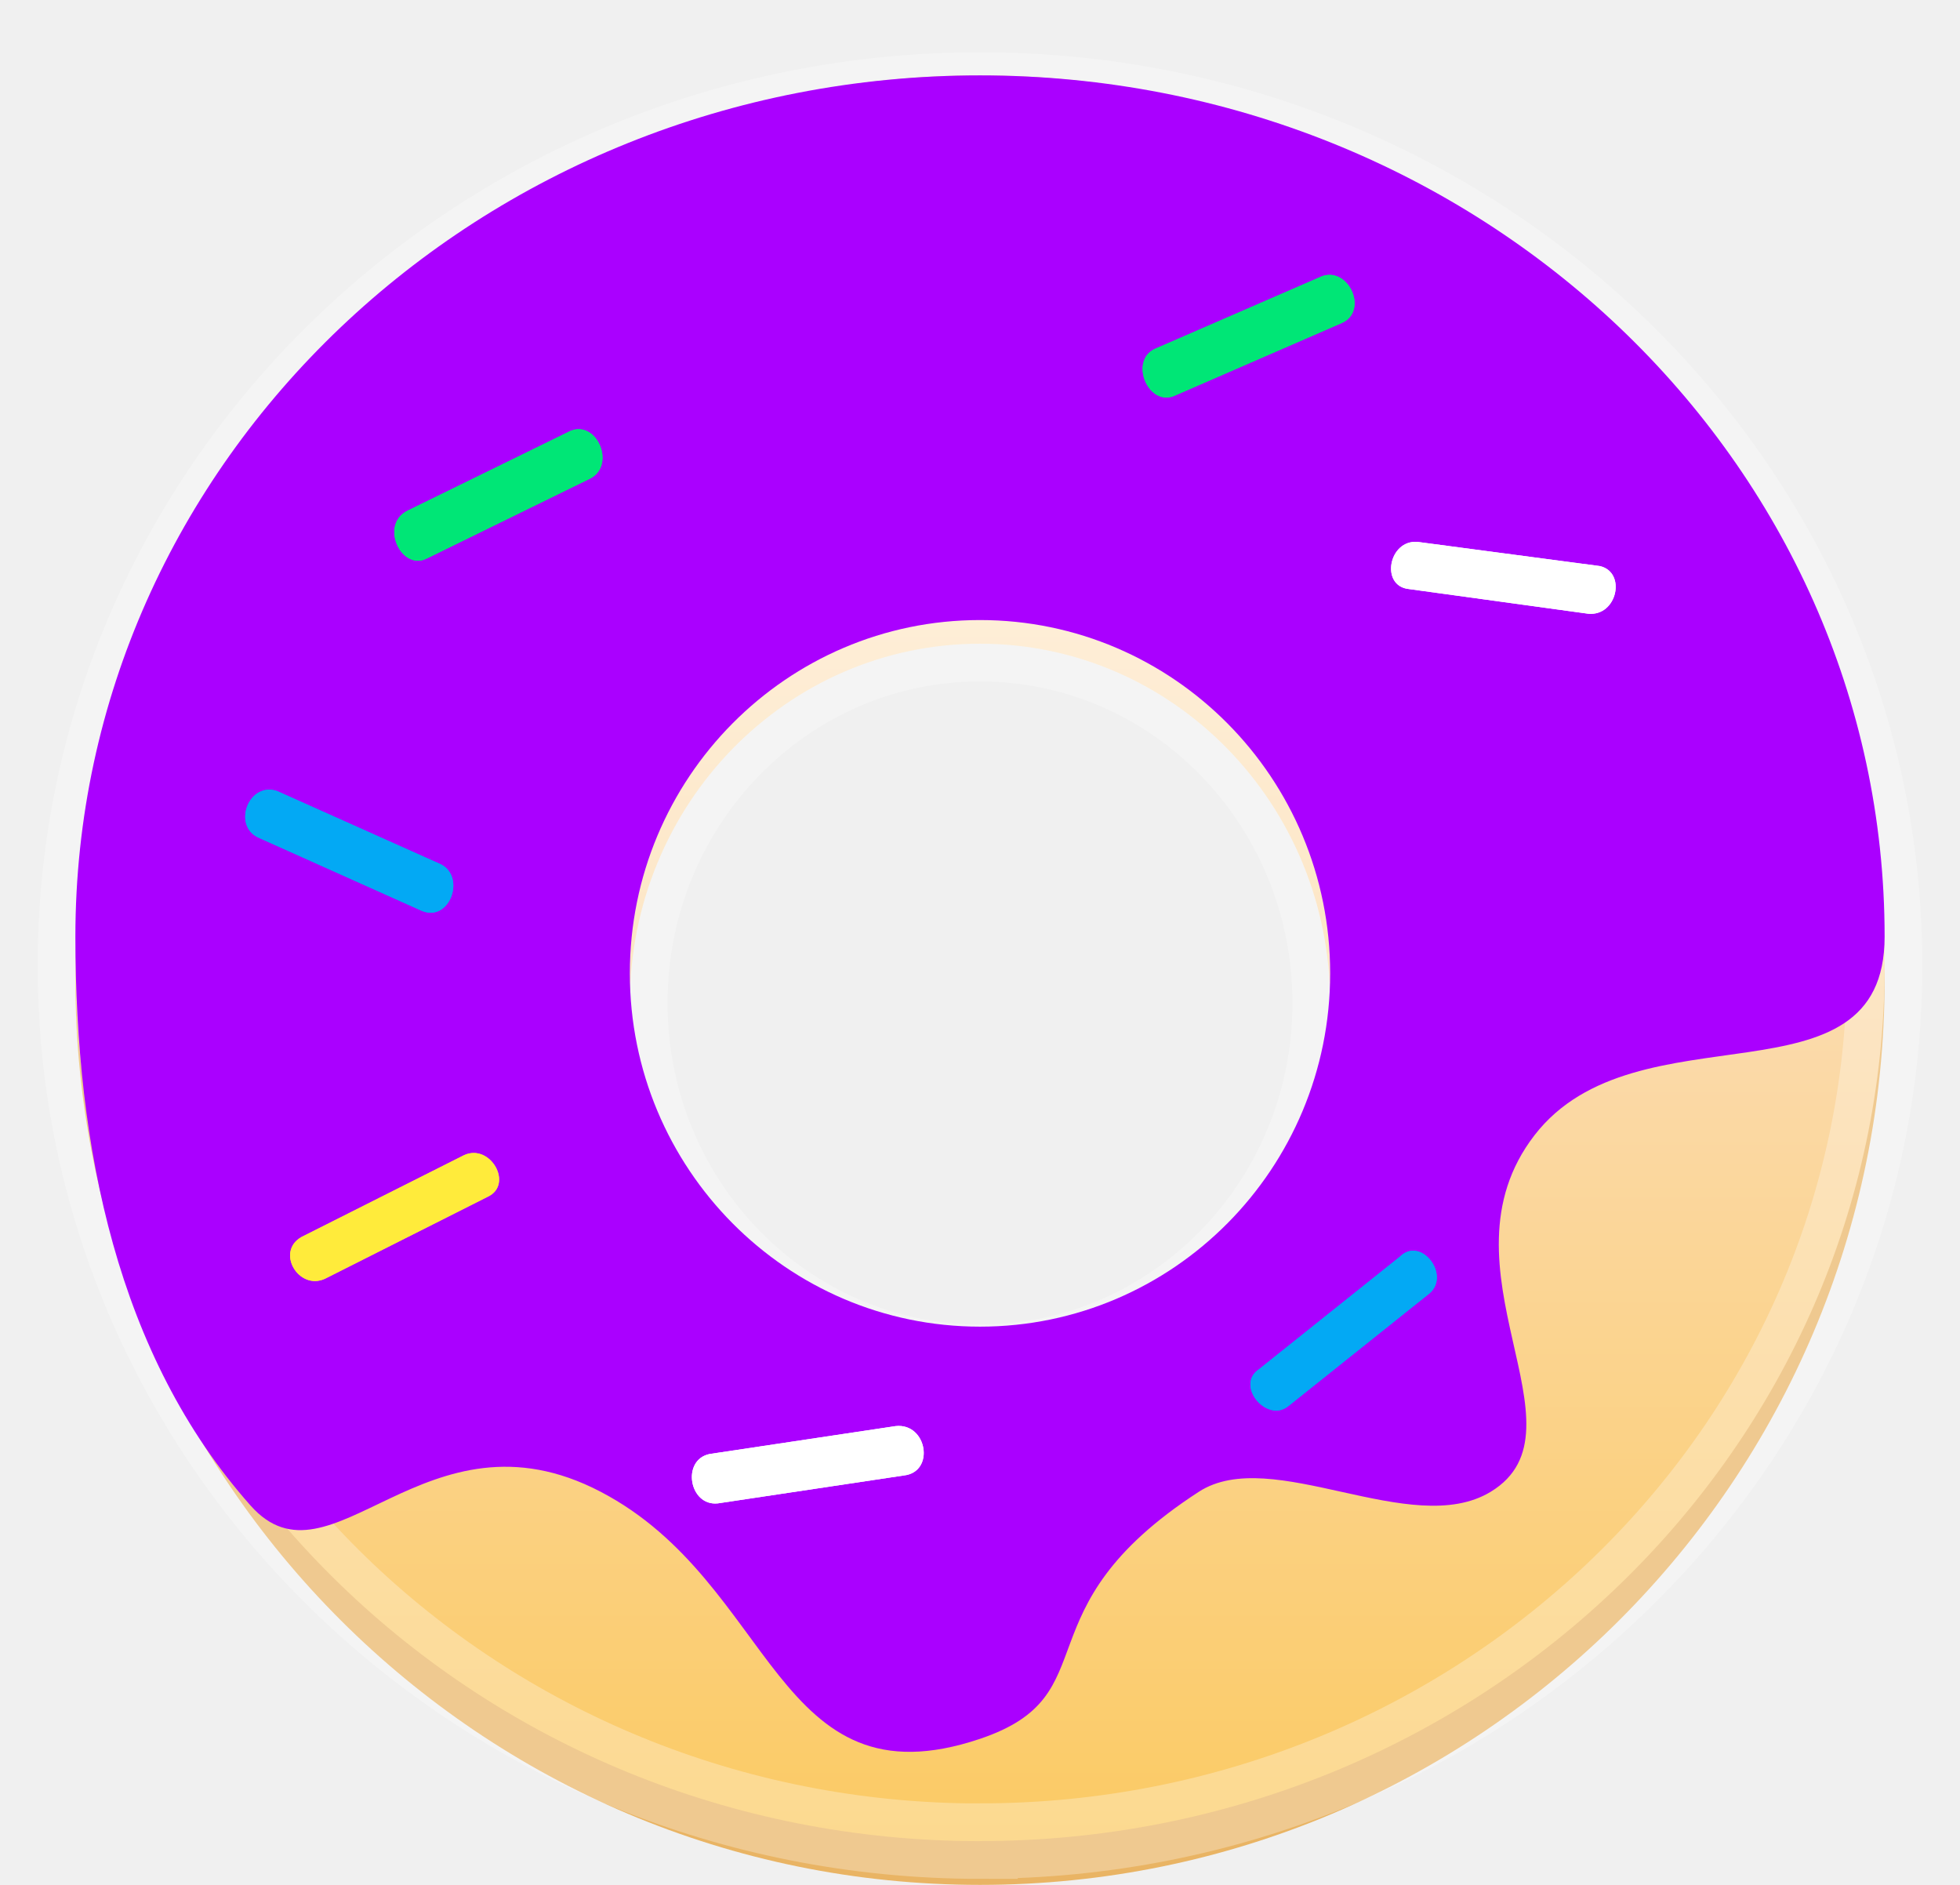
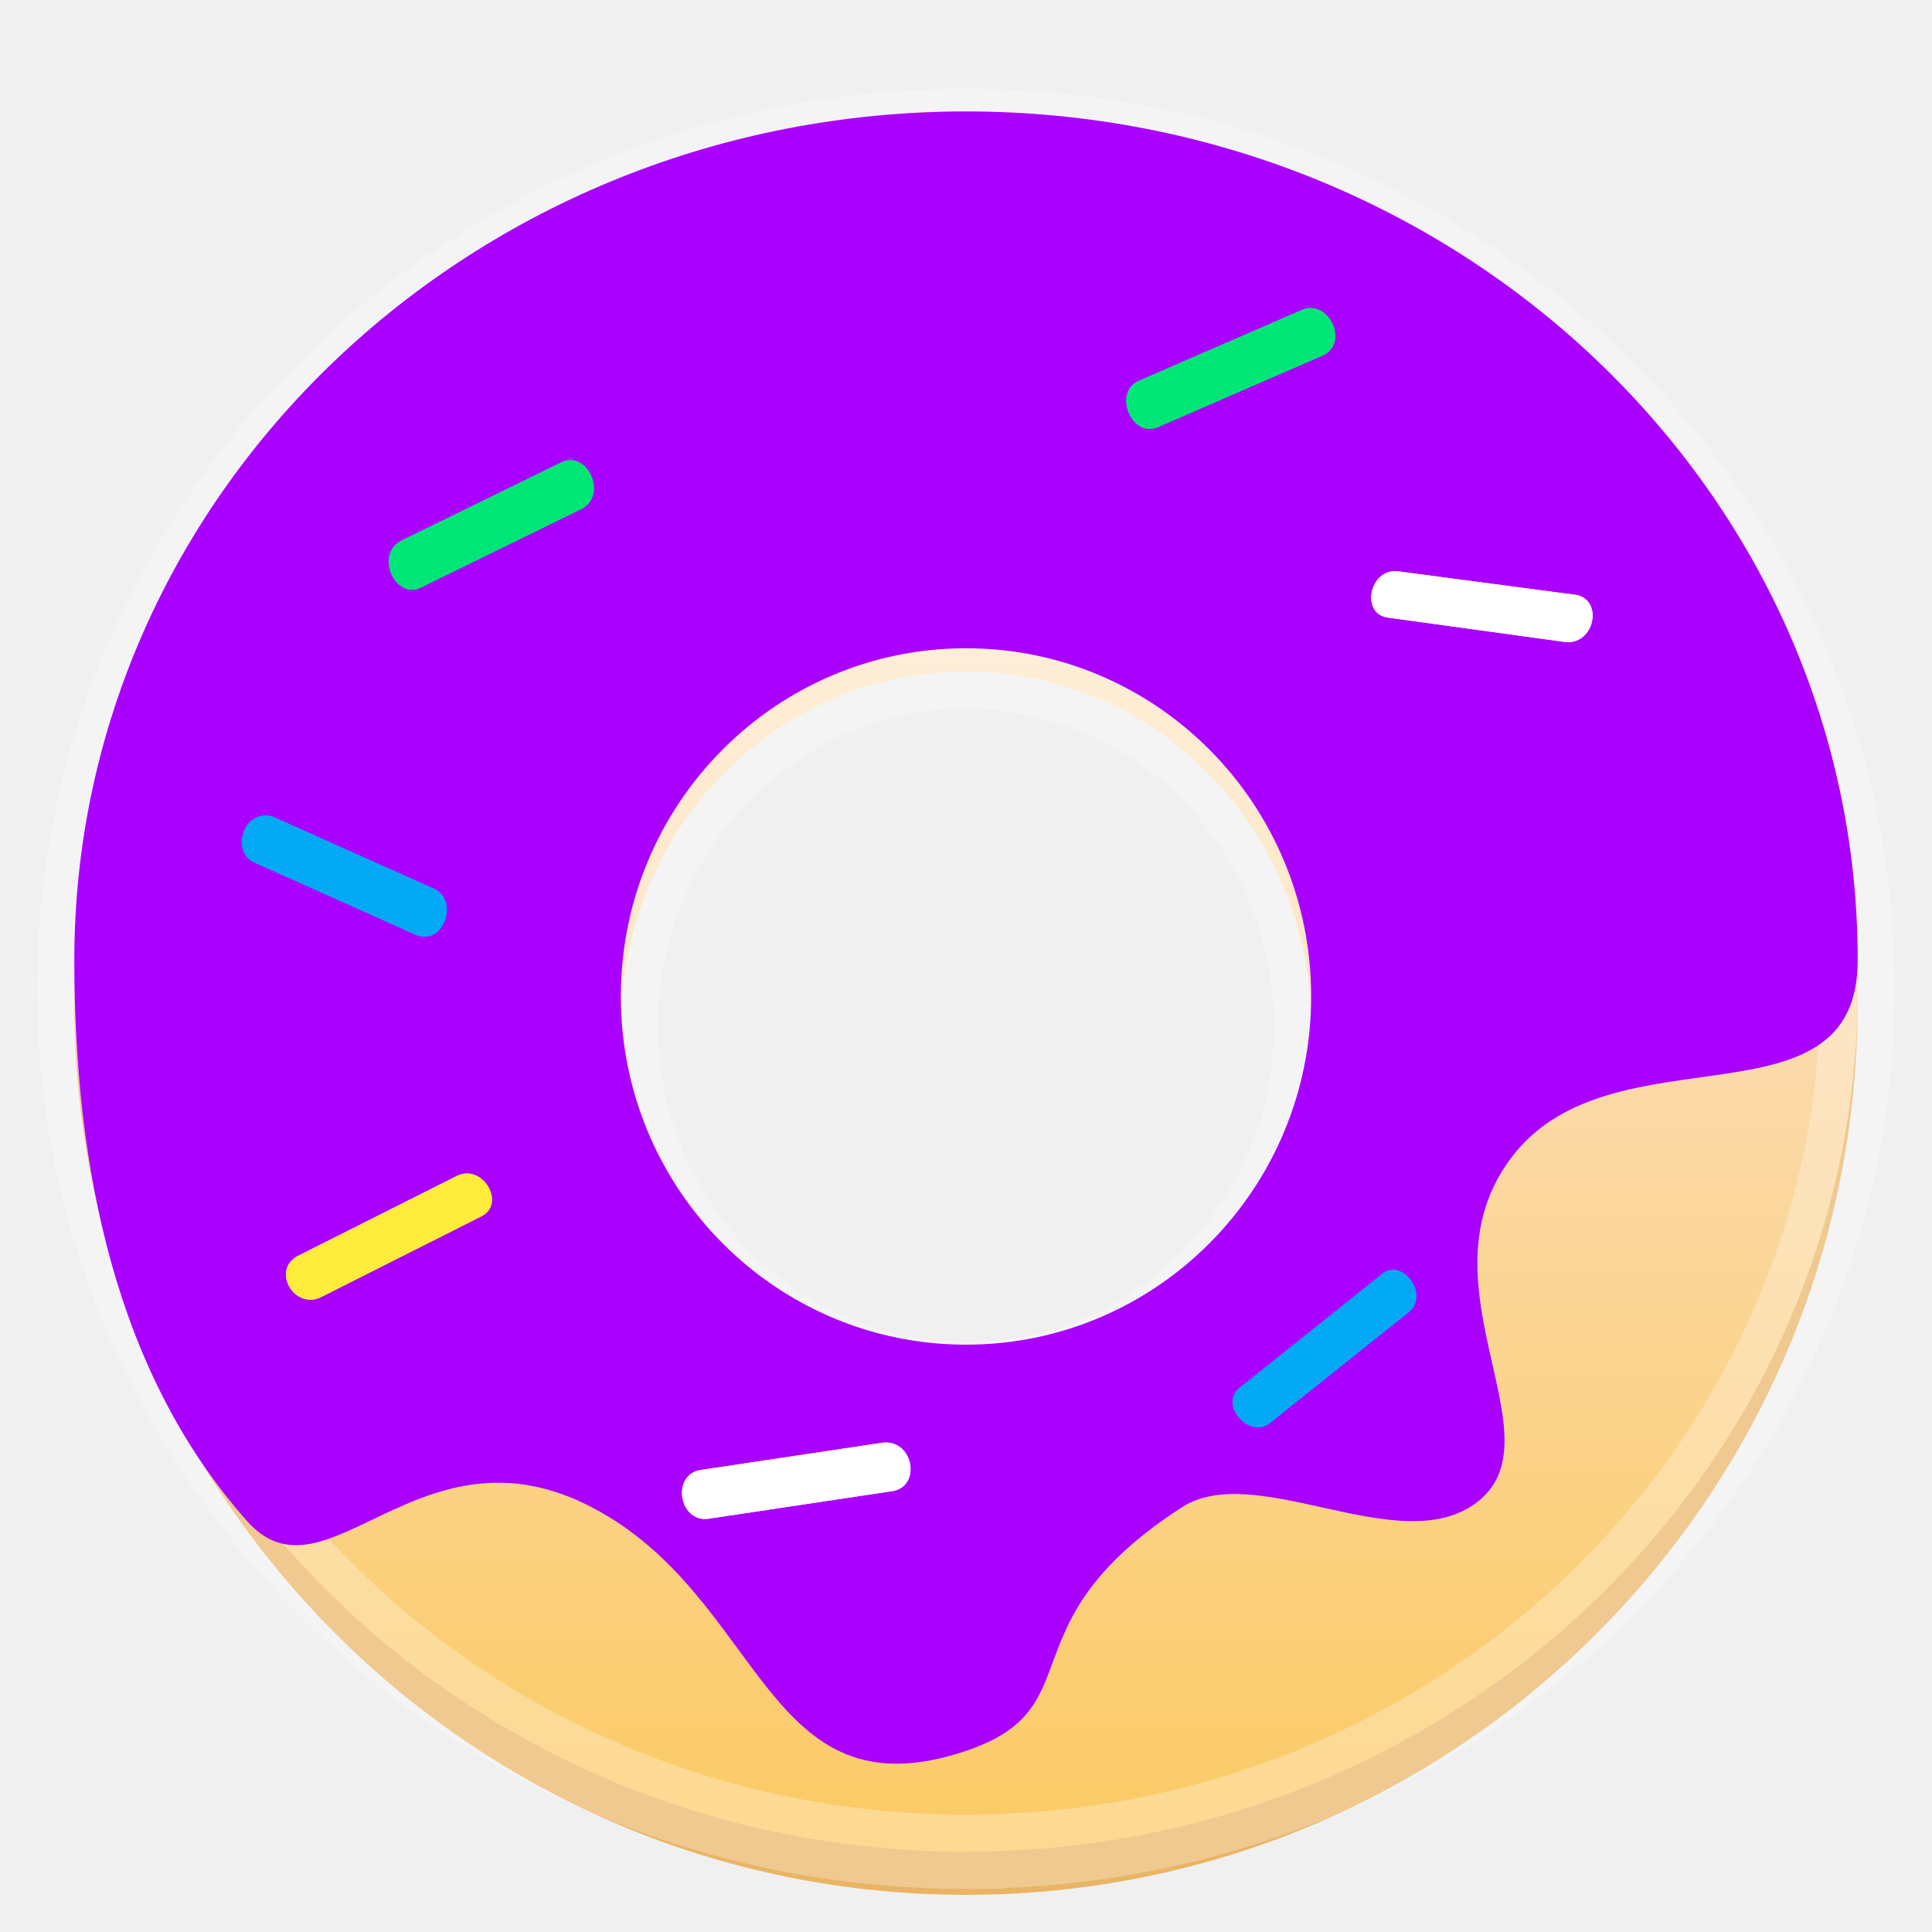
- <svg xmlns="http://www.w3.org/2000/svg" xmlns:xlink="http://www.w3.org/1999/xlink" width="26" height="25" viewBox="0 0 26 25">
+ <svg xmlns="http://www.w3.org/2000/svg" xmlns:xlink="http://www.w3.org/1999/xlink" width="26" height="26" viewBox="0 0 26 25">
  <defs>
    <linearGradient id="a" x1="50%" x2="50%" y1="0%" y2="100%">
      <stop offset="0%" stop-color="#FFF8EE" />
      <stop offset="55.675%" stop-color="#FBD9A7" />
      <stop offset="100%" stop-color="#FBCA63" />
    </linearGradient>
    <path id="b" d="M12 22.063c-2.726.917-2.71-2.064-5.032-3.277-2.323-1.214-3.577 1.386-4.645.182C.559 16.979 0 14.228 0 11.422 0 5.114 5.373 0 12 0s12 5.114 12 11.422c0 2.332-3.29.879-4.645 2.636-1.355 1.757.774 3.905-.58 4.728-1.051.638-2.904-.628-3.872 0-2.422 1.57-1.161 2.691-2.903 3.277zm0-5.467c2.565 0 4.645-2.098 4.645-4.686S14.565 7.224 12 7.224c-2.565 0-4.645 2.098-4.645 4.686s2.08 4.686 4.645 4.686z" />
    <filter id="c" width="112.5%" height="113.5%" x="-6.3%" y="-6.7%" filterUnits="objectBoundingBox">
      <feGaussianBlur in="SourceAlpha" result="shadowBlurInner1" stdDeviation="1" />
      <feOffset dy="-1" in="shadowBlurInner1" result="shadowOffsetInner1" />
      <feComposite in="shadowOffsetInner1" in2="SourceAlpha" k2="-1" k3="1" operator="arithmetic" result="shadowInnerInner1" />
      <feColorMatrix in="shadowInnerInner1" values="0 0 0 0 1 0 0 0 0 1 0 0 0 0 1 0 0 0 0.256 0" />
    </filter>
  </defs>
  <g fill="none" fill-rule="evenodd">
    <path fill="#E9B464" d="M1.003 12.751L1 13c0 6.627 5.373 12 12 12s12-5.373 12-12c0-.083 0-.166-.003-.249-.132 6.145-5.453 11.088-11.997 11.088S1.135 18.896 1.003 12.75zm3.599-8.322A11.961 11.961 0 0 1 13 1c3.27 0 6.234 1.308 8.398 3.429C19.234 2.427 16.27 1.194 13 1.194c-3.27 0-6.234 1.233-8.398 3.235z" />
    <path fill="url(#a)" stroke="#FFF" stroke-opacity=".283" d="M12 23.42c-6.627 0-12-5.2-12-11.614C0 5.393 5.373.194 12 .194s12 5.199 12 11.612c0 6.414-5.373 11.613-12 11.613zm0-6.353c2.565 0 4.645-2.133 4.645-4.764 0-2.632-2.08-4.765-4.645-4.765-2.565 0-4.645 2.133-4.645 4.765 0 2.631 2.08 4.764 4.645 4.764z" transform="translate(1 1)" />
    <g transform="translate(1 1)">
      <use fill="#A0F" xlink:href="#b" />
    </g>
    <path id="1" fill="#03A9F4" fill-rule="nonzero" x="" d="M18.961 17.156l-1.865 1.489c-.286.243-.72-.273-.391-.487l1.864-1.489c.28-.28.679.244.392.487" />
    <path id="2" fill="#FFF" fill-rule="nonzero" d="M21.067 8.14l-2.376-.327c-.387-.038-.27-.663.118-.625l2.413.32c.356.08.232.67-.155.632" />
    <path id="3" fill="#FFEB3B" fill-rule="nonzero" d="M6.468 15.874L4.312 16.96c-.35.162-.658-.357-.313-.553l2.156-1.085c.35-.162.663.39.313.552" />
    <path id="4" fill="#A0F" fill-rule="nonzero" d="M12.451 4.304l-2.403-.53c-.401-.09-.23-.724.132-.63l2.404.532c.4.088.268.717-.133.628" />
    <path id="5" fill="#03A9F4" fill-rule="nonzero" d="M5.587 12.077l-2.169-.972c-.337-.169-.112-.742.26-.612l2.17.971c.337.17.113.78-.261.613" />
    <path id="6" fill="#A0F" fill-rule="nonzero" d="M22.32 10.878l-2.11 1.158c-.343.174-.667-.333-.33-.541l2.109-1.158c.38-.18.667.333.331.541" />
    <path id="7" fill="#FFF" fill-rule="nonzero" d="M11.988 19.57l-2.466.37c-.382.04-.485-.579-.108-.655l2.467-.37c.419-.045.526.611.107.655" />
    <path id="8" fill="#00E676" fill-rule="nonzero" d="M17.802 4.283l-2.217.964c-.351.158-.613-.463-.262-.621l2.218-.964c.355-.12.612.463.261.621M7.831 6.346L5.667 7.405c-.341.18-.638-.446-.26-.632L7.57 5.714c.349-.14.602.452.261.632" />
    <use xlink:href="#1" />
    <use xlink:href="#2" />
    <use xlink:href="#3" />
    <use xlink:href="#4" />
    <use xlink:href="#5" />
    <use xlink:href="#6" />
    <use xlink:href="#7" />
    <use xlink:href="#8" />
  </g>
</svg>
